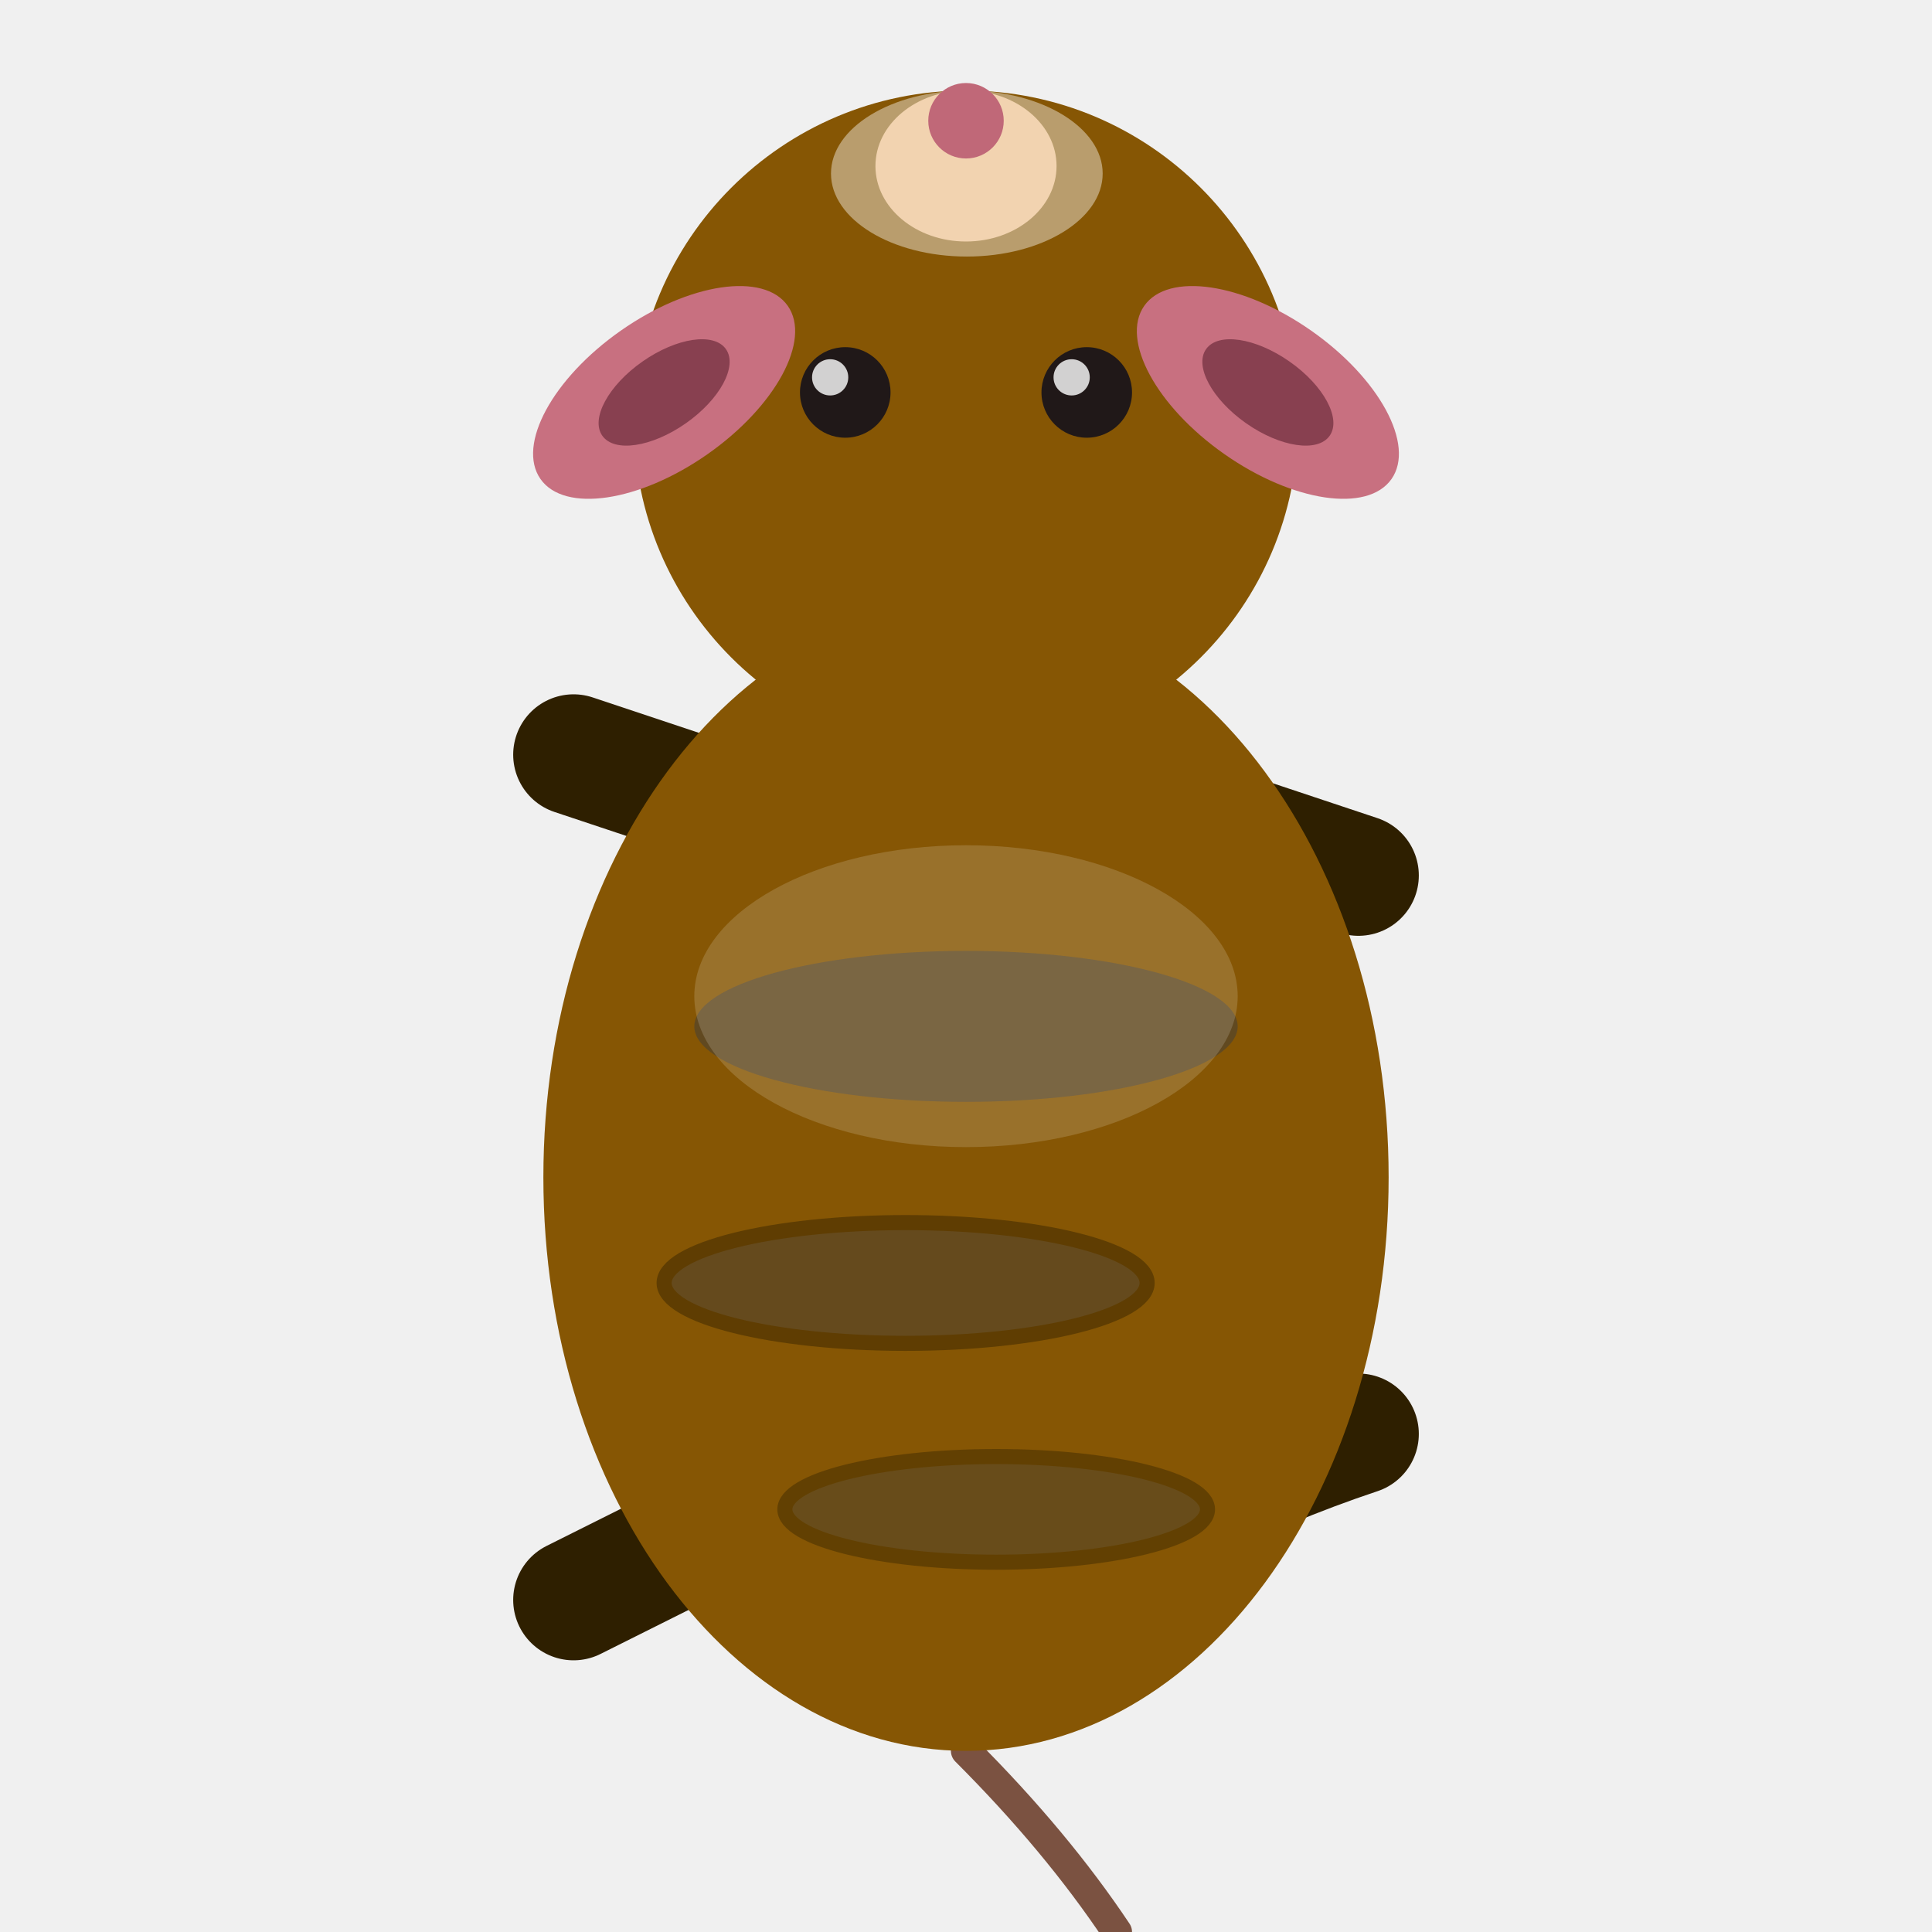
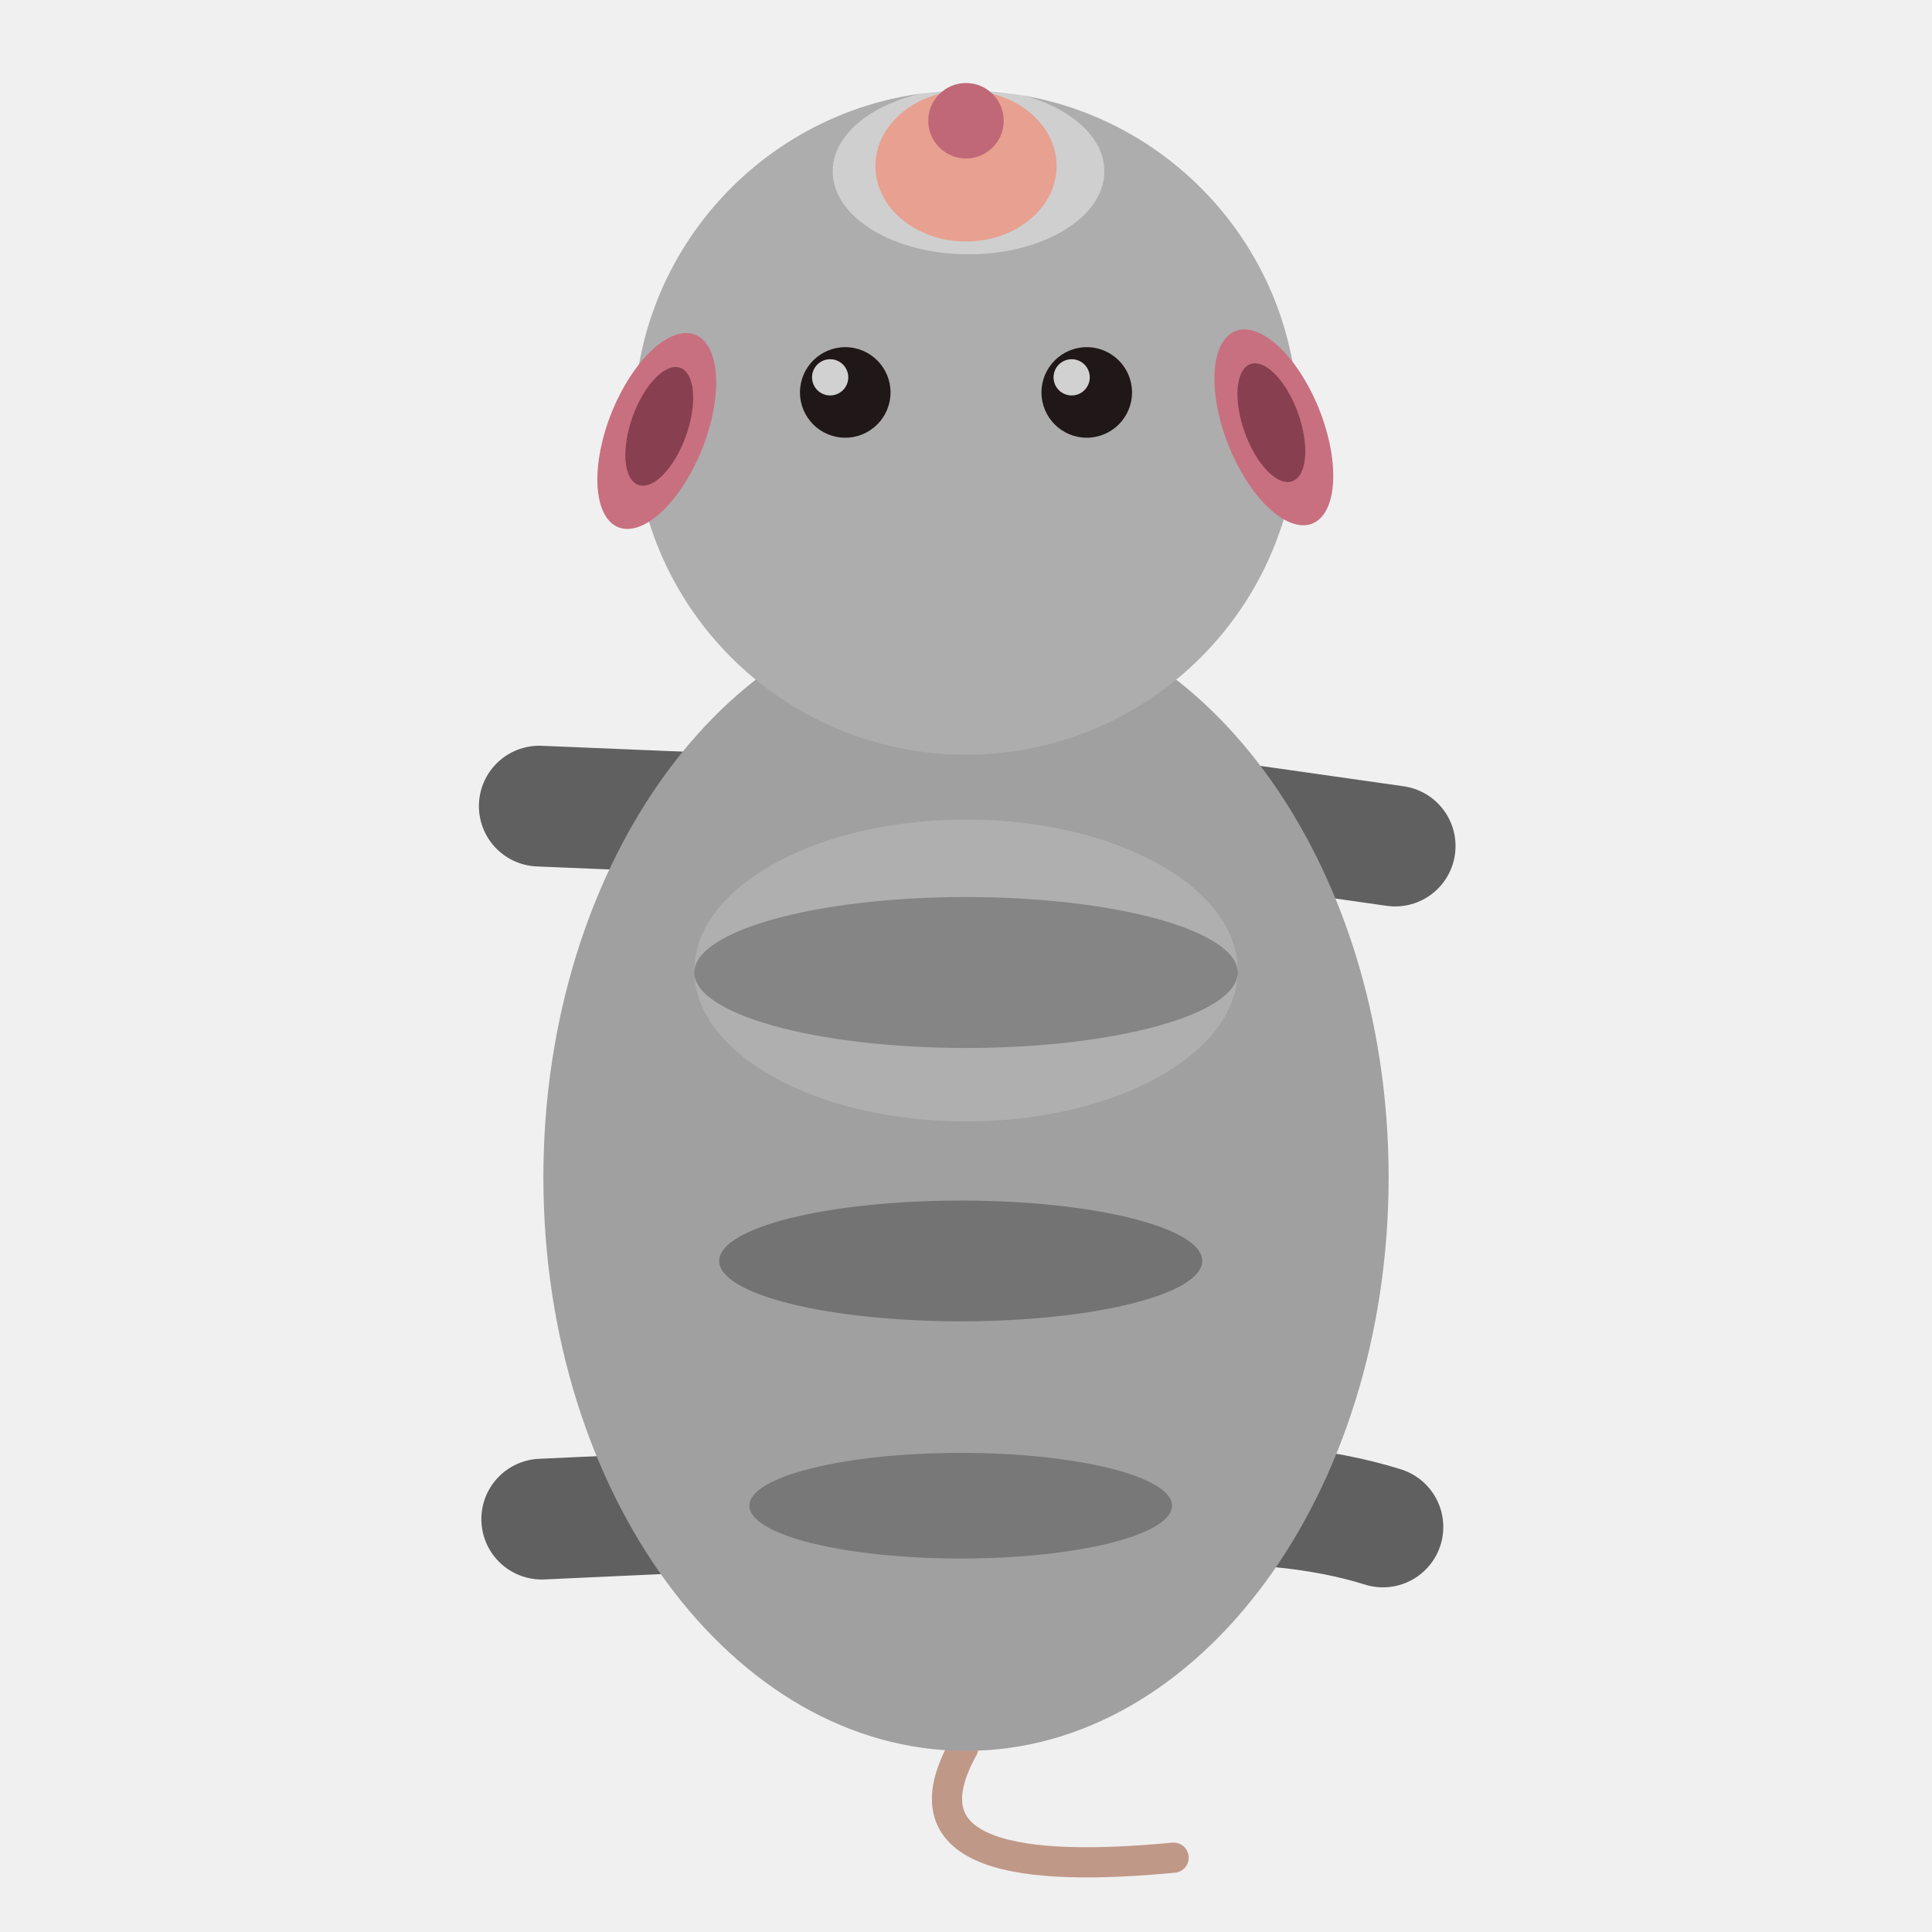
<svg xmlns="http://www.w3.org/2000/svg" width="128" height="128" viewBox="0 0 128 128" version="1.1" id="svg18">
  <defs id="defs18" />
-   <path d="M 50 54 Q 44 52 38 50" stroke="#606060" stroke-width="8.0" stroke-linecap="round" fill="none" id="path1" style="stroke:#2e1f00;stroke-opacity:1" />
-   <path d="M 50 100 Q 44 103 38 106" stroke="#606060" stroke-width="8.0" stroke-linecap="round" fill="none" id="path2" style="stroke:#2e1f00;stroke-opacity:1" />
-   <path d="M 78 54 Q 84 56 90 58" stroke="#606060" stroke-width="8.0" stroke-linecap="round" fill="none" id="path3" style="stroke:#2e1f00;stroke-opacity:1" />
-   <path d="M 78 100 Q 84 97 90 95" stroke="#606060" stroke-width="8.0" stroke-linecap="round" fill="none" id="path4" style="stroke:#2e1f00;stroke-opacity:1" />
-   <path d="M 64 116 Q 70 122 74 128" stroke="#C09888" stroke-width="2.0" stroke-linecap="round" fill="none" id="path5" style="stroke:#7b5241;stroke-opacity:1" />
-   <ellipse cx="64" cy="78" rx="28" ry="38" fill="#8C8C8C" id="ellipse5" style="fill:#865604;fill-opacity:1" />
-   <ellipse cx="64" cy="68" rx="18" ry="5" fill="#3C3C3C" opacity="0.50" id="ellipse6" />
-   <ellipse cx="60" cy="85" rx="16" ry="4" fill="#3C3C3C" opacity="0.45" id="ellipse7" style="stroke:#2e1f00;stroke-opacity:1" />
-   <ellipse cx="66" cy="100" rx="14" ry="3.5" fill="#3C3C3C" opacity="0.40" id="ellipse8" style="stroke:#2e1f00;stroke-opacity:1" />
-   <circle cx="64" cy="28" r="22" fill="#8C8C8C" id="circle8" style="fill:#865604;fill-opacity:1" />
-   <ellipse cx="64.055" cy="11.497" rx="9" ry="5.5" fill="#ffffff" opacity="0.42" id="ellipse9" />
-   <ellipse cx="64" cy="66" rx="18" ry="10" fill="white" opacity="0.16" id="ellipse10" />
-   <ellipse cx="64" cy="11" rx="6" ry="5" fill="#E8A090" id="ellipse11" style="fill:#f2d3b0;fill-opacity:1" />
+   <path d="M 50,54 35.729,53.407" stroke="#606060" stroke-width="8" stroke-linecap="round" fill="none" id="path1" />
+   <path d="m 50,100 -14.109,0.646" stroke="#606060" stroke-width="8" stroke-linecap="round" fill="none" id="path2" />
+   <path d="m 78,54 14.433,2.053" stroke="#606060" stroke-width="8" stroke-linecap="round" fill="none" id="path3" />
+   <path d="m 78,100 c 4,-0.702 9.622,-0.098 13.622,1.165" stroke="#606060" stroke-width="8" stroke-linecap="round" fill="none" id="path4" />
+   <path d="m 63.813,115.813 c -4.028,7.26 3.885,8.218 13.942,7.263" stroke="#c09888" stroke-width="2" stroke-linecap="round" fill="none" id="path5" />
+   <ellipse cx="64" cy="78" rx="28" ry="38" fill="#8C8C8C" id="ellipse5" style="fill:#a0a0a0;fill-opacity:1" />
+   <ellipse cx="64" cy="64.431" rx="18" ry="5" fill="#3c3c3c" opacity="0.5" id="ellipse6" />
+   <ellipse cx="63.65" cy="83.54" rx="16" ry="4" fill="#3c3c3c" opacity="0.45" id="ellipse7" />
+   <ellipse cx="63.648" cy="99.757" rx="14" ry="3.5" fill="#3c3c3c" opacity="0.4" id="ellipse8" />
+   <circle cx="64" cy="28" r="22" fill="#8C8C8C" id="circle8" style="fill:#adadad;fill-opacity:1" />
+   <ellipse cx="64.167" cy="11.349" rx="9" ry="5.5" fill="#ffffff" opacity="0.42" id="ellipse9" />
+   <ellipse cx="64" cy="64.297" rx="18" ry="10" fill="#ffffff" opacity="0.16" id="ellipse10" />
+   <ellipse cx="64" cy="11" rx="6" ry="5" fill="#E8A090" id="ellipse11" />
  <circle cx="64" cy="8" r="2.5" fill="#C06878" id="circle11" />
-   <ellipse cx="44" cy="26" rx="10" ry="5" fill="#C87080" transform="rotate(-35, 44, 26)" id="ellipse12" />
-   <ellipse cx="84" cy="26" rx="10" ry="5" fill="#C87080" transform="rotate(35, 84, 26)" id="ellipse13" />
-   <ellipse cx="44" cy="26" rx="5" ry="2.5" fill="#884050" transform="rotate(-35, 44, 26)" id="ellipse14" />
-   <ellipse cx="84" cy="26" rx="5" ry="2.5" fill="#884050" transform="rotate(35, 84, 26)" id="ellipse15" />
  <circle cx="56" cy="26" r="3" fill="#201818" id="circle15" />
  <circle cx="72" cy="26" r="3" fill="#201818" id="circle16" />
  <circle cx="55" cy="25" r="1.2" fill="white" opacity="0.80" id="circle17" />
  <circle cx="71" cy="25" r="1.2" fill="white" opacity="0.80" id="circle18" />
+   <ellipse cx="-99.747" cy="-64.656" rx="6.521" ry="3.881" fill="#c87080" transform="matrix(-0.5285251,-0.8489176,-0.489925,0.8717646,0,0)" id="ellipse18" style="stroke-width:0.711" />
+   <ellipse cx="-102.55" cy="-68.701" rx="3.877" ry="2.342" fill="#884050" transform="matrix(-0.5045737,-0.8633686,-0.4728738,0.8811302,0,0)" id="ellipse19" style="stroke-width:0.852" />
+   <ellipse cx="27.312" cy="59.352" rx="6.521" ry="3.881" fill="#c87080" transform="matrix(0.5285251,-0.8489176,0.489925,0.8717646,0,0)" id="ellipse20" style="stroke-width:0.711" />
+   <ellipse cx="29.464" cy="60.928" rx="3.877" ry="2.342" fill="#884050" transform="matrix(0.5045737,-0.8633686,0.4728738,0.8811302,0,0)" id="ellipse21" style="stroke-width:0.852" />
</svg>
